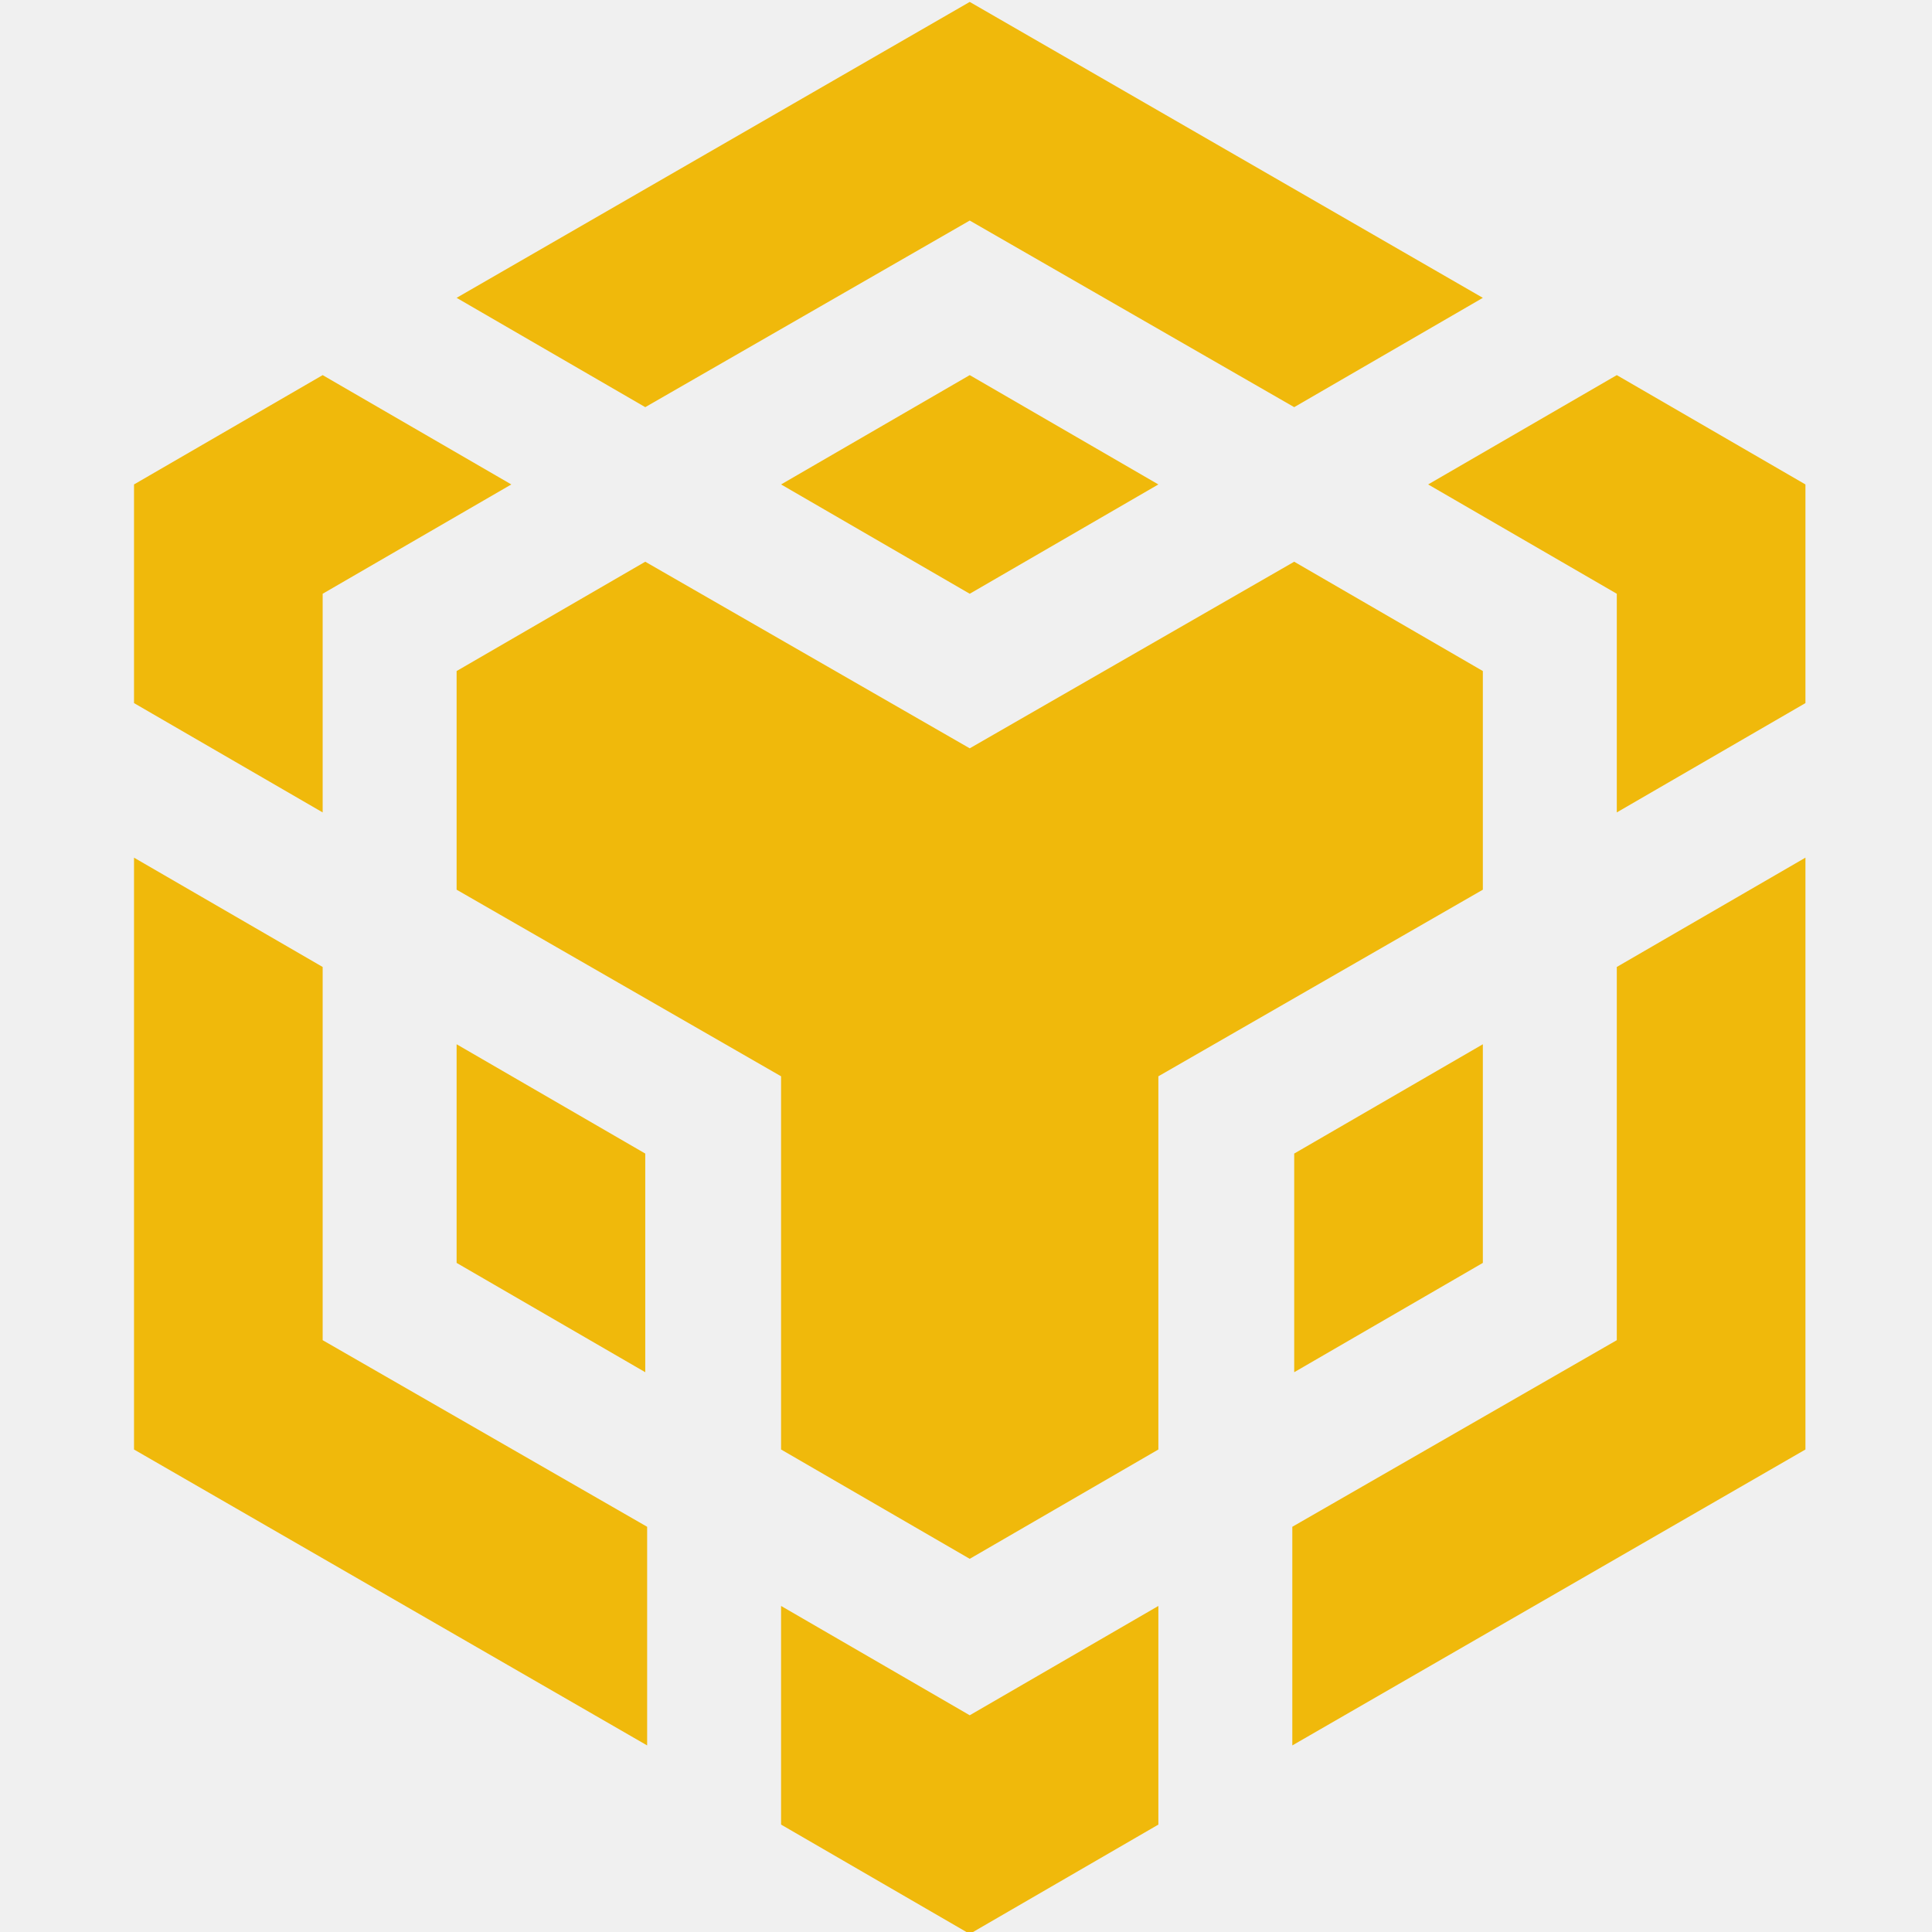
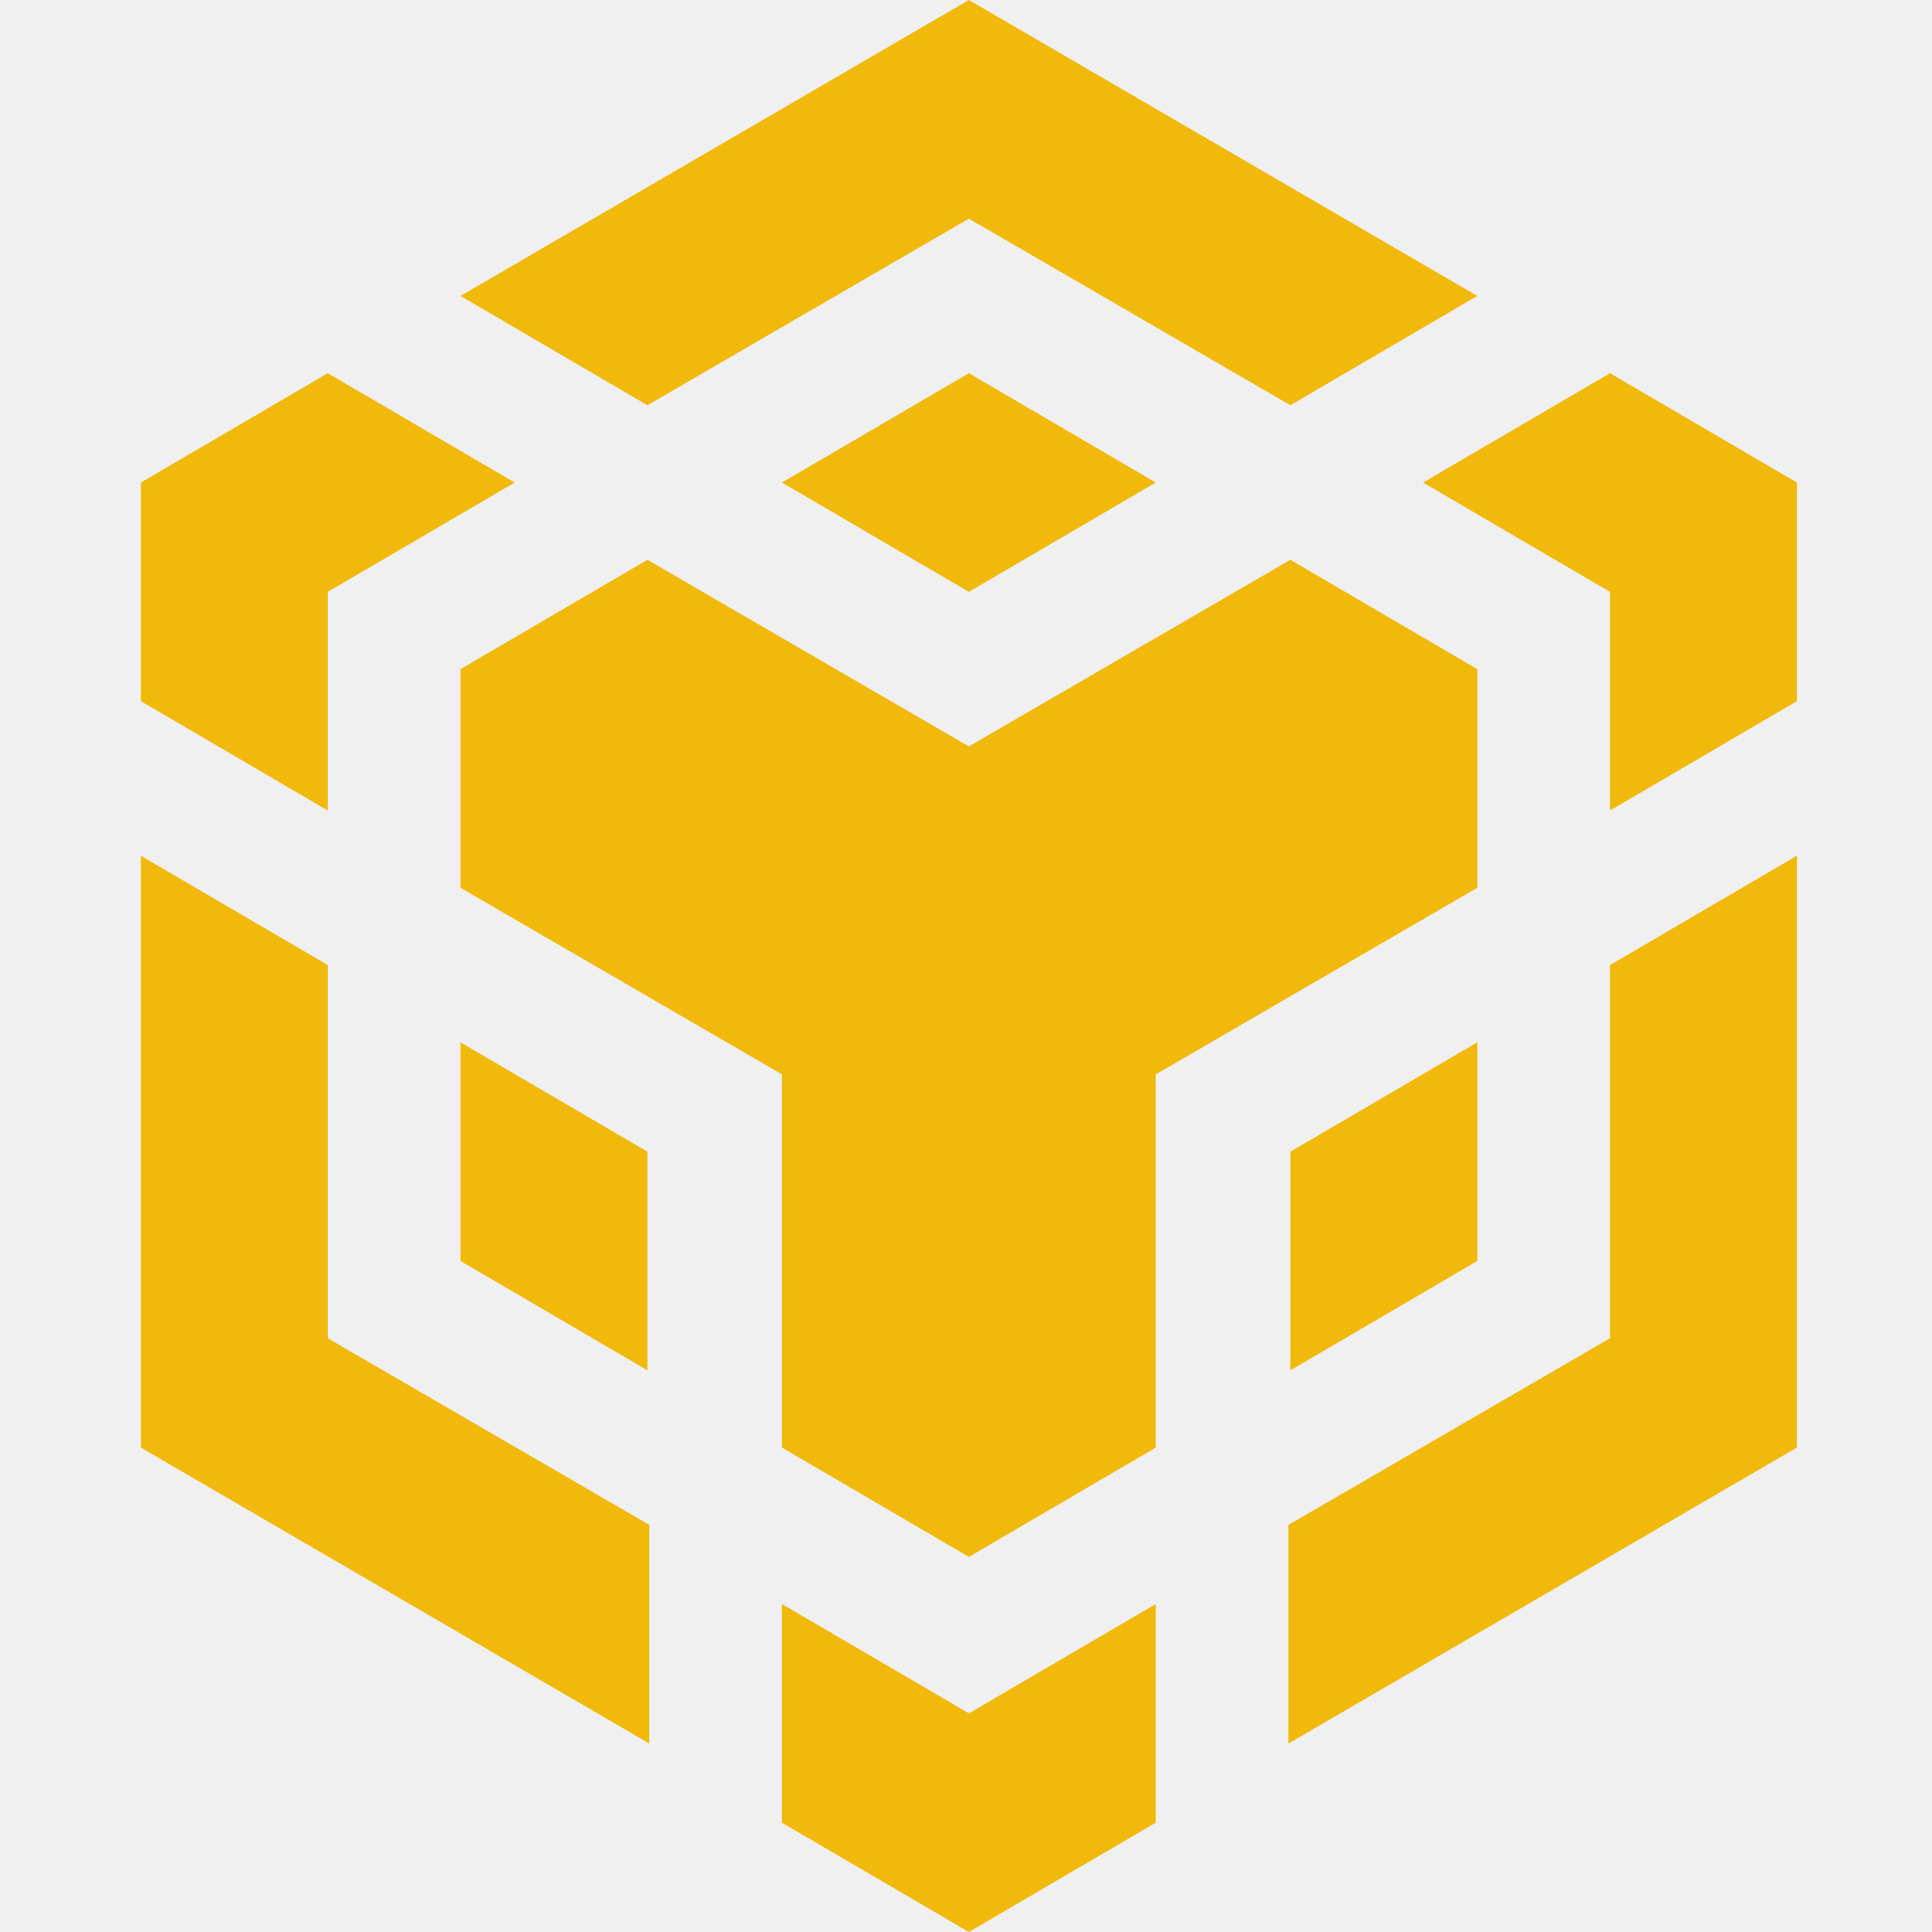
<svg xmlns="http://www.w3.org/2000/svg" viewBox="0 0 200 200" fill="none">
-   <g clip-path="url(#clip0_507_61)">
-     <path fill-rule="evenodd" clip-rule="evenodd" d="M100.386 0.198L47.268 30.832L66.797 42.149L100.386 22.832L133.975 42.149L153.504 30.832L100.386 0.198ZM133.975 58.149L153.504 69.466V92.101L119.914 111.418V150.052L100.386 161.369L80.857 150.052V111.418L47.268 92.101V69.466L66.797 58.149L100.386 77.466L133.975 58.149ZM153.504 108.101V130.735L133.975 142.052V119.417L153.504 108.101ZM133.78 158.052L167.37 138.735V100.1L186.898 88.784V150.052L133.78 180.686V158.052ZM167.37 61.466L147.841 50.149L167.37 38.832L186.898 50.149V72.784L167.37 84.101V61.466ZM80.857 188.881V166.247L100.386 177.564L119.914 166.247V188.881L100.386 200.198L80.857 188.881ZM66.797 142.052L47.268 130.735V108.101L66.797 119.417V142.052ZM100.386 61.466L80.857 50.149L100.386 38.832L119.914 50.149L100.386 61.466ZM52.931 50.149L33.402 61.466V84.101L13.873 72.784V50.149L33.402 38.832L52.931 50.149ZM13.873 88.784L33.402 100.1V138.735L66.992 158.052V180.686L13.873 150.052V88.784Z" fill="#F0B90B" />
-   </g>
-   <defs>
-     <clipPath id="clip0_507_61">
-       <rect width="200" height="200" fill="white" />
-     </clipPath>
-   </defs>
+   <path d="M47.67 30.634L100.298 0L152.926 30.634L133.577 41.951L100.298 22.634L67.018 41.951L47.67 30.634ZM152.926 69.268L133.577 57.951L100.298 77.268L67.018 57.951L47.67 69.268V91.903L80.949 111.22V149.854L100.298 161.171L119.646 149.854V111.22L152.926 91.903V69.268ZM152.926 130.537V107.902L133.577 119.22V141.854L152.926 130.537ZM166.664 138.537L133.384 157.854V180.488L186.012 149.854V88.585L166.664 99.903V138.537ZM147.315 49.951L166.664 61.268V83.903L186.012 72.585V49.951L166.664 38.634L147.315 49.951ZM80.949 166.049V188.683L100.298 200L119.646 188.683V166.049L100.298 177.366L80.949 166.049ZM47.67 130.537L67.018 141.854V119.22L47.67 107.902V130.537ZM80.949 49.951L100.298 61.268L119.646 49.951L100.298 38.634L80.949 49.951ZM33.932 61.268L53.281 49.951L33.932 38.634L14.584 49.951V72.585L33.932 83.903V61.268ZM33.932 99.903L14.584 88.585V149.854L67.212 180.488V157.854L33.932 138.537V99.903Z" fill="#F0B90B" />
</svg>
